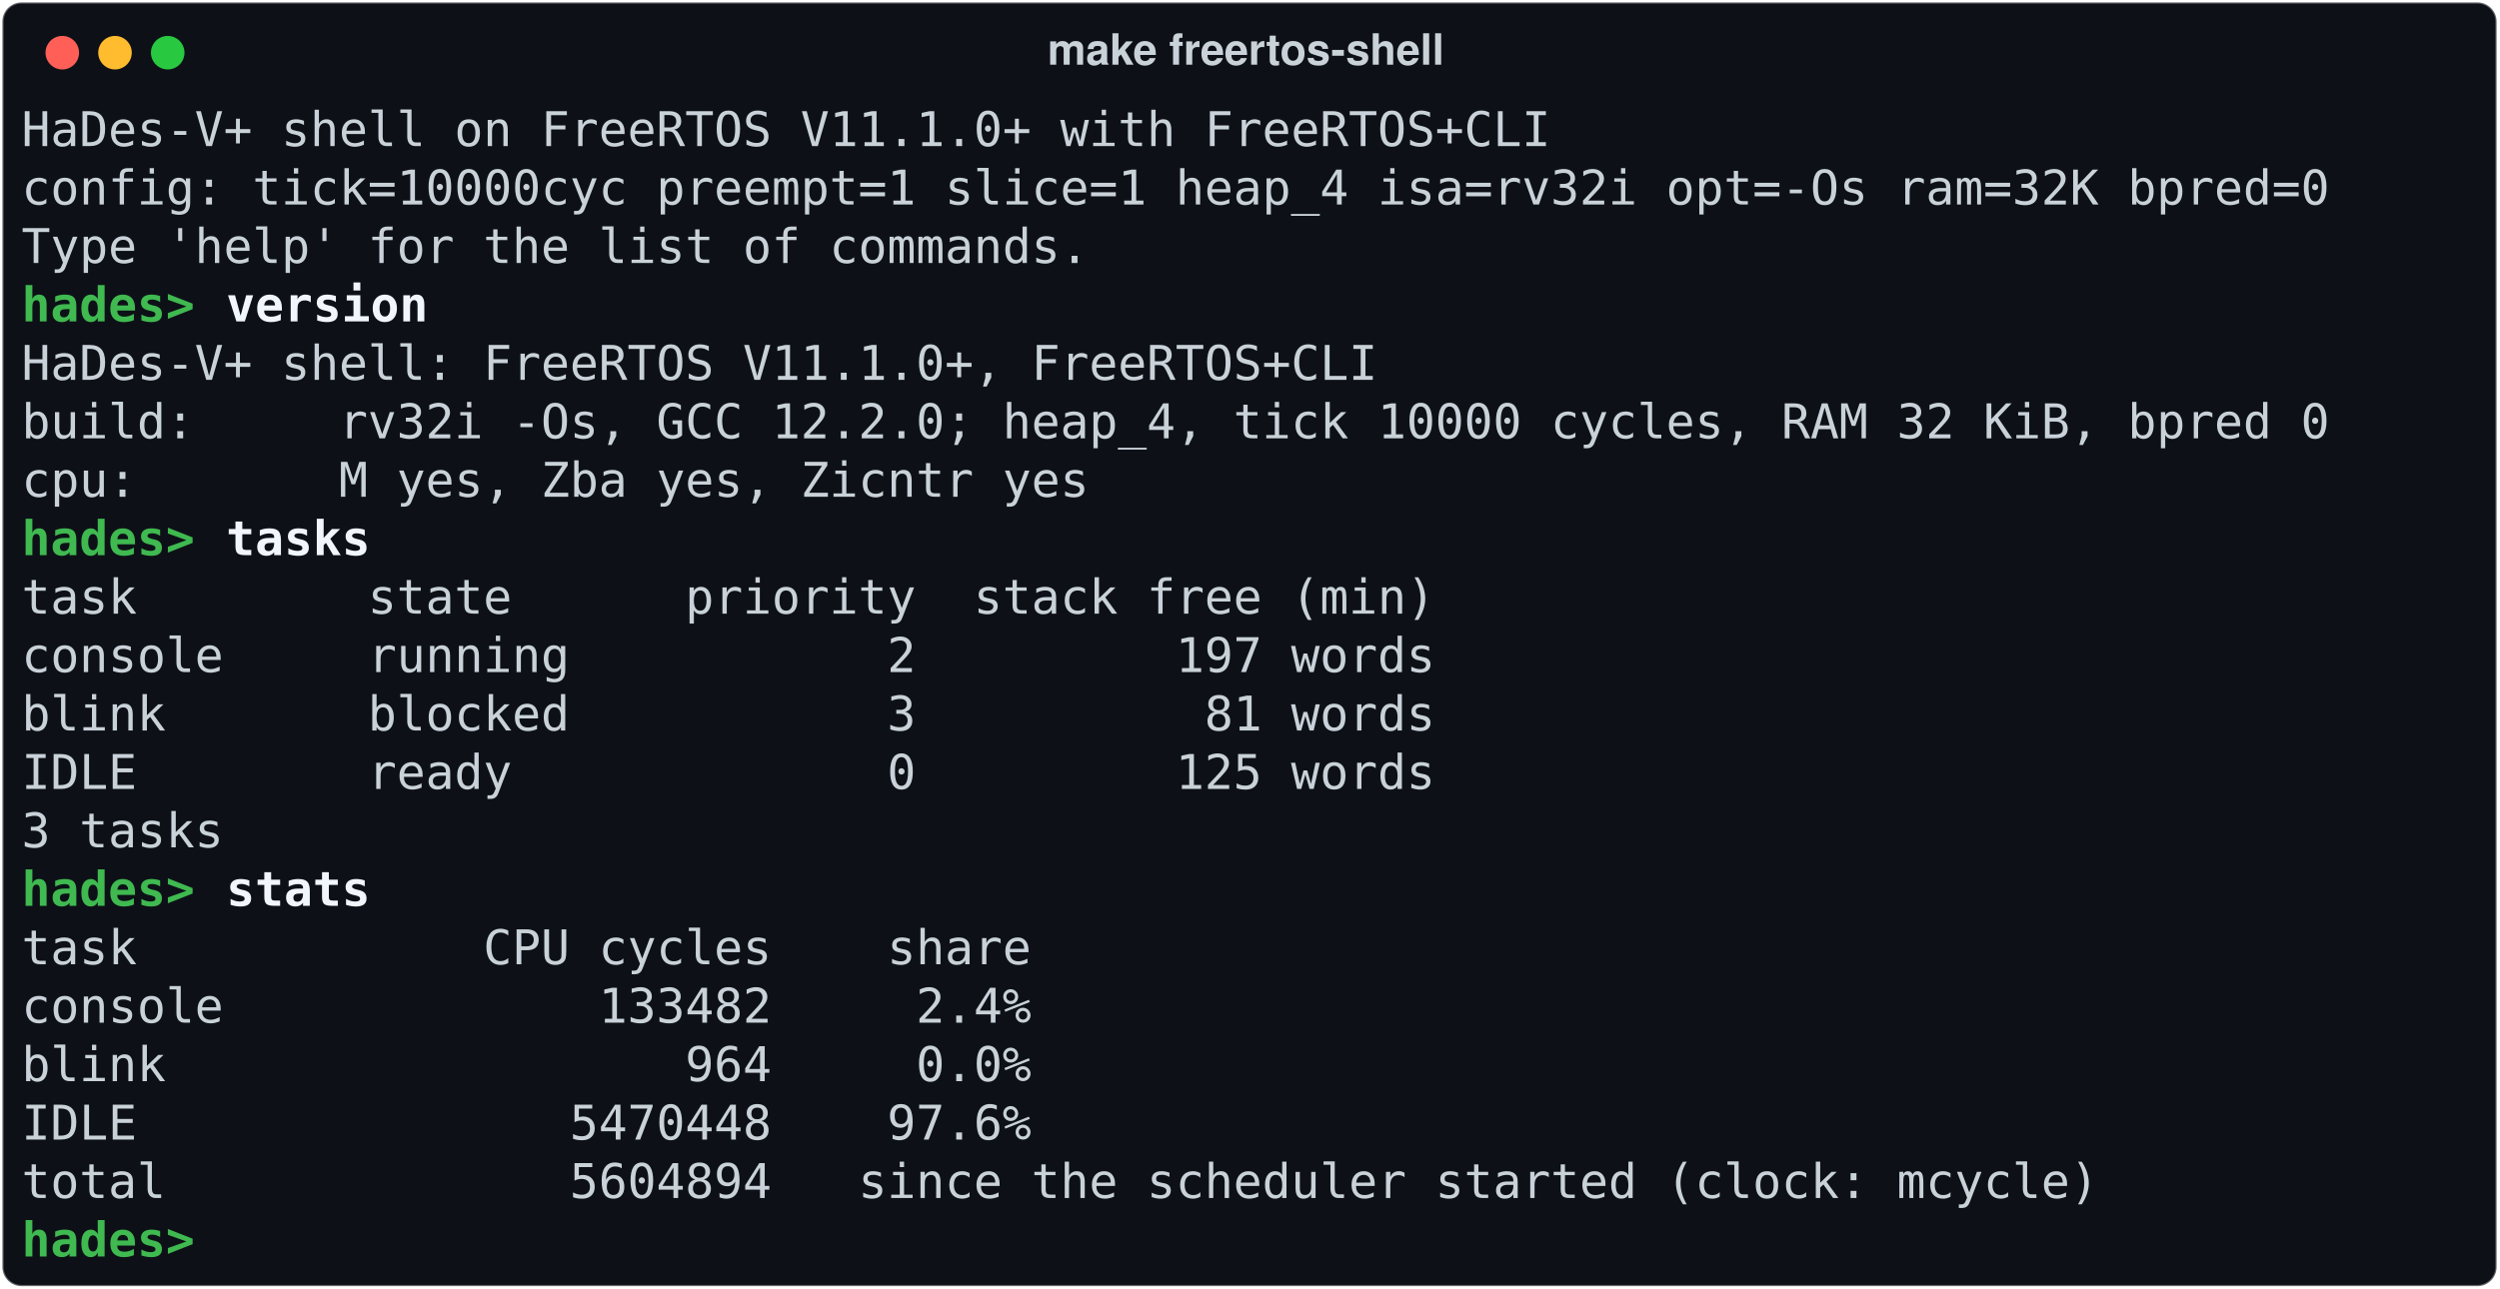
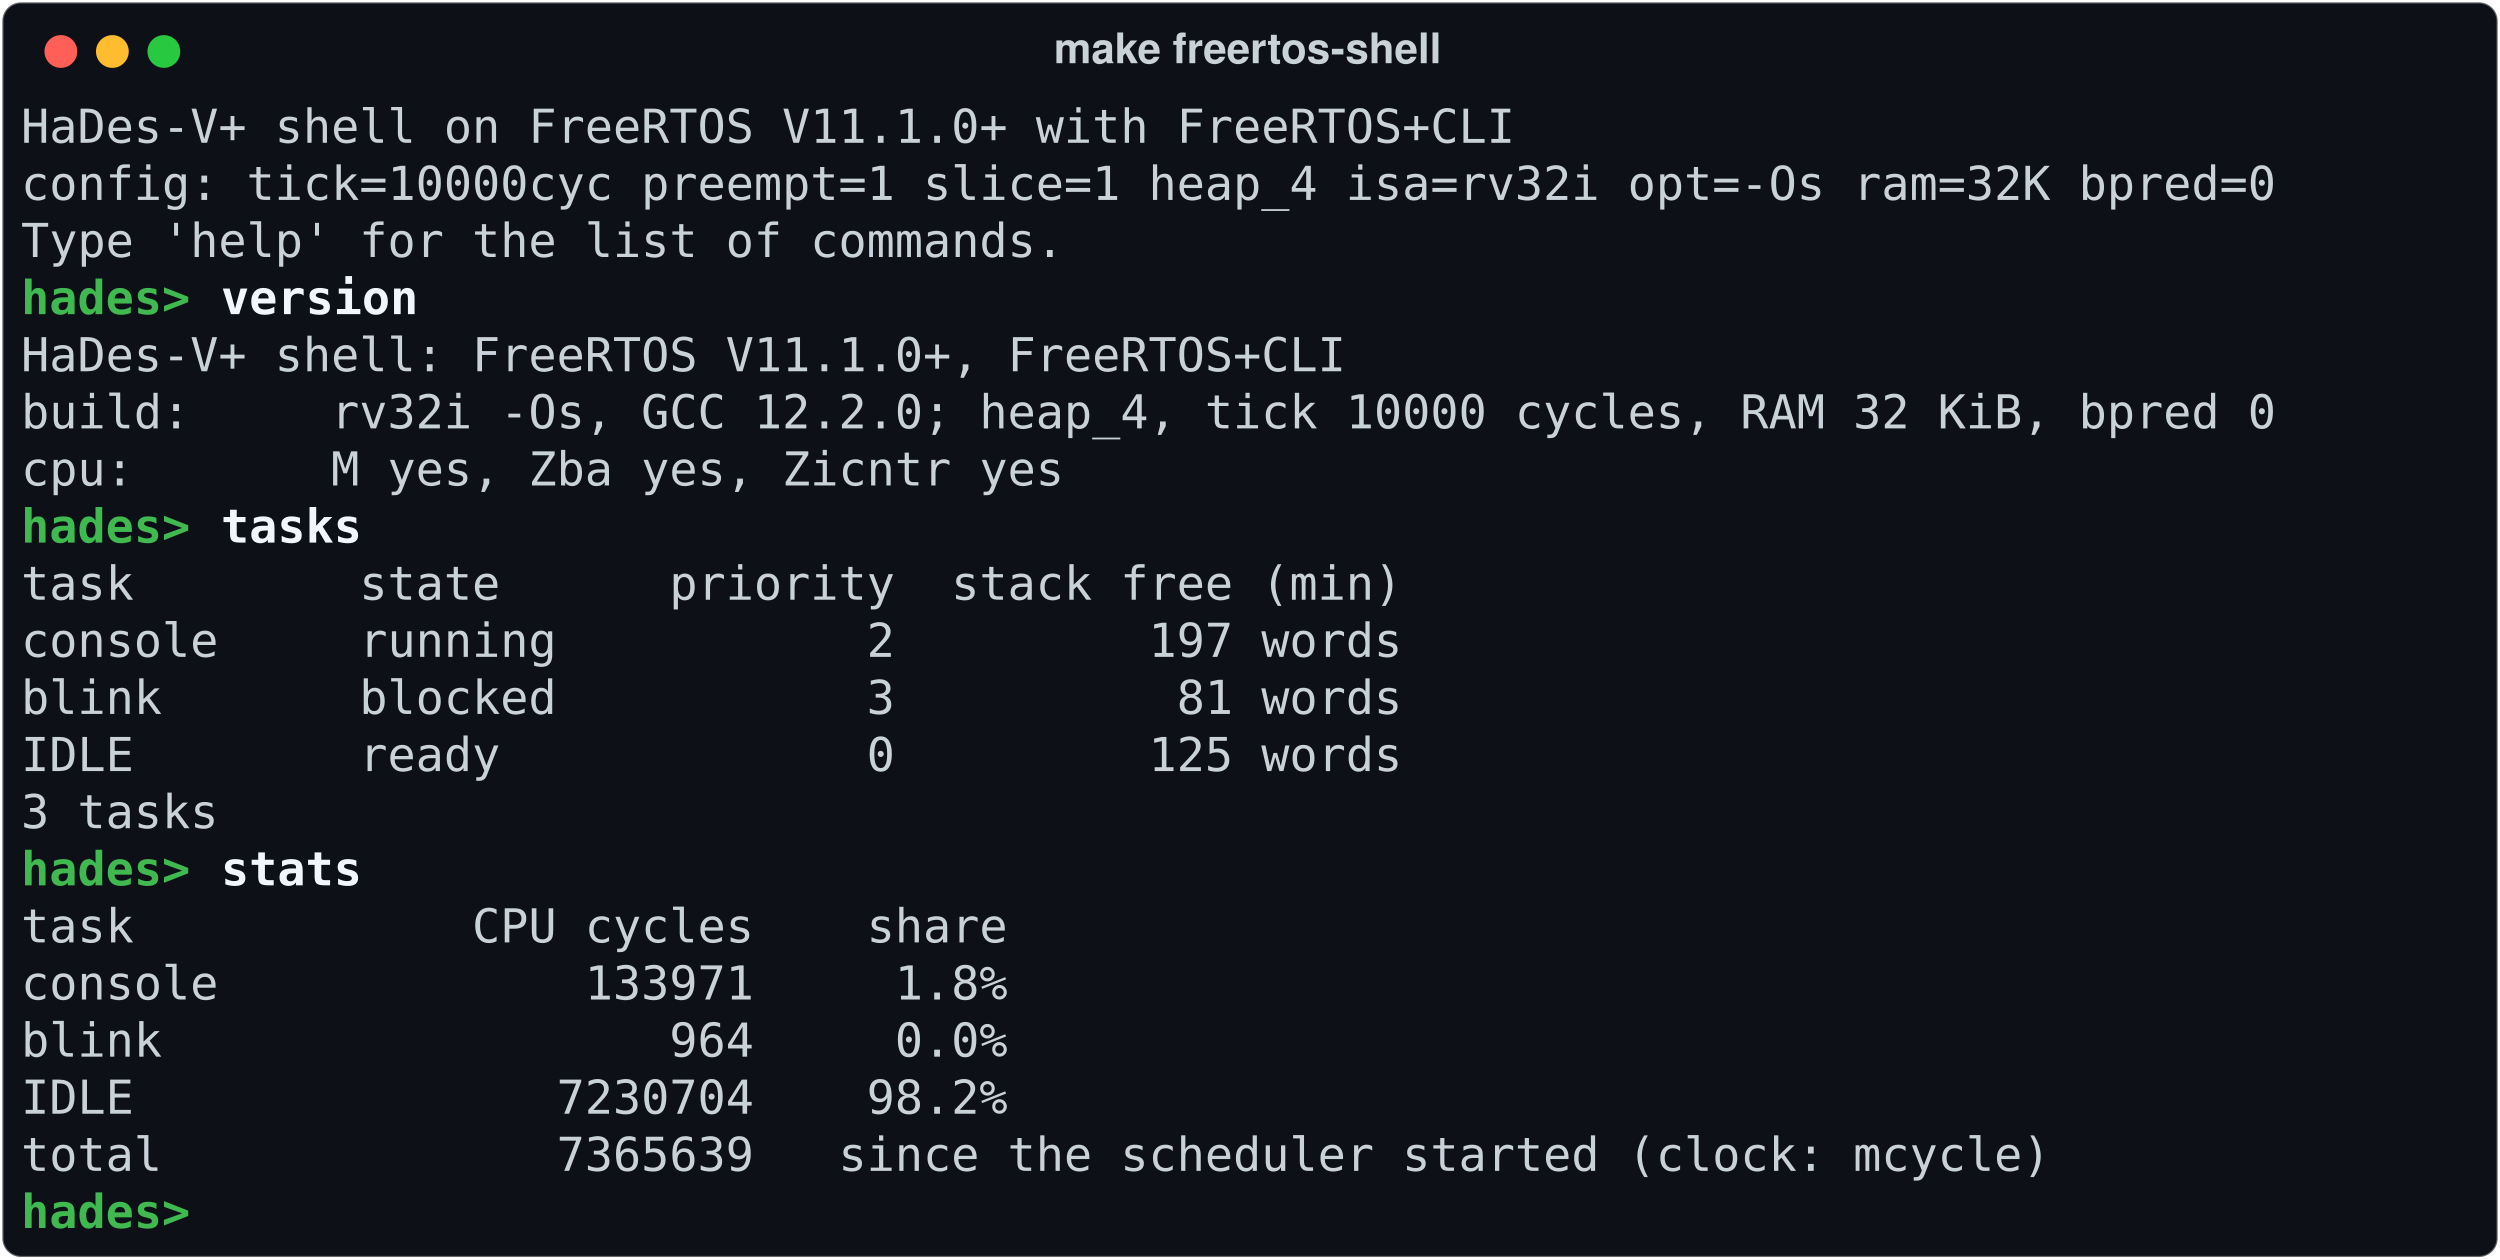
- <svg xmlns="http://www.w3.org/2000/svg" class="rich-terminal" viewBox="0 0 1043 538.0">
+ <svg xmlns="http://www.w3.org/2000/svg" class="rich-terminal" viewBox="0 0 1068 538.0">
  <style>

    .hades-shell-matrix {
        font-family: 'Fira Code', 'JetBrains Mono', 'Cascadia Mono', 'DejaVu Sans Mono', Menlo, Consolas, 'Liberation Mono', monospace;
        font-size: 20px;
        line-height: 24.4px;
        font-variant-east-asian: full-width;
    }

    .hades-shell-title {
        font-size: 18px;
        font-weight: bold;
        font-family: -apple-system, 'Segoe UI', Helvetica, Arial, sans-serif;
    }

    .hades-shell-r1 { fill: #c9d1d9 }
.hades-shell-r2 { fill: #3fb950;font-weight: bold }
.hades-shell-r3 { fill: #f0f6fc;font-weight: bold }
    </style>
  <defs>
    <clipPath id="hades-shell-clip-terminal">
-       <rect x="0" y="0" width="1023.8" height="487.0" />
+       <rect x="0" y="0" width="1048.2" height="487.0" />
    </clipPath>
    <clipPath id="hades-shell-line-0">
-       <rect x="0" y="1.5" width="1024.8" height="24.65" />
+       <rect x="0" y="1.5" width="1049.2" height="24.65" />
    </clipPath>
    <clipPath id="hades-shell-line-1">
-       <rect x="0" y="25.9" width="1024.8" height="24.65" />
+       <rect x="0" y="25.9" width="1049.2" height="24.65" />
    </clipPath>
    <clipPath id="hades-shell-line-2">
-       <rect x="0" y="50.3" width="1024.8" height="24.65" />
+       <rect x="0" y="50.3" width="1049.2" height="24.65" />
    </clipPath>
    <clipPath id="hades-shell-line-3">
-       <rect x="0" y="74.7" width="1024.8" height="24.65" />
+       <rect x="0" y="74.7" width="1049.2" height="24.65" />
    </clipPath>
    <clipPath id="hades-shell-line-4">
-       <rect x="0" y="99.1" width="1024.8" height="24.65" />
+       <rect x="0" y="99.1" width="1049.2" height="24.65" />
    </clipPath>
    <clipPath id="hades-shell-line-5">
-       <rect x="0" y="123.5" width="1024.8" height="24.65" />
+       <rect x="0" y="123.5" width="1049.2" height="24.65" />
    </clipPath>
    <clipPath id="hades-shell-line-6">
-       <rect x="0" y="147.9" width="1024.8" height="24.65" />
+       <rect x="0" y="147.9" width="1049.2" height="24.65" />
    </clipPath>
    <clipPath id="hades-shell-line-7">
-       <rect x="0" y="172.3" width="1024.8" height="24.65" />
+       <rect x="0" y="172.3" width="1049.2" height="24.65" />
    </clipPath>
    <clipPath id="hades-shell-line-8">
-       <rect x="0" y="196.7" width="1024.8" height="24.65" />
+       <rect x="0" y="196.7" width="1049.2" height="24.65" />
    </clipPath>
    <clipPath id="hades-shell-line-9">
-       <rect x="0" y="221.1" width="1024.8" height="24.65" />
+       <rect x="0" y="221.1" width="1049.2" height="24.65" />
    </clipPath>
    <clipPath id="hades-shell-line-10">
-       <rect x="0" y="245.5" width="1024.8" height="24.65" />
+       <rect x="0" y="245.5" width="1049.2" height="24.65" />
    </clipPath>
    <clipPath id="hades-shell-line-11">
-       <rect x="0" y="269.9" width="1024.8" height="24.65" />
+       <rect x="0" y="269.9" width="1049.2" height="24.65" />
    </clipPath>
    <clipPath id="hades-shell-line-12">
-       <rect x="0" y="294.3" width="1024.8" height="24.65" />
+       <rect x="0" y="294.3" width="1049.2" height="24.65" />
    </clipPath>
    <clipPath id="hades-shell-line-13">
-       <rect x="0" y="318.7" width="1024.8" height="24.65" />
+       <rect x="0" y="318.7" width="1049.2" height="24.65" />
    </clipPath>
    <clipPath id="hades-shell-line-14">
-       <rect x="0" y="343.1" width="1024.8" height="24.65" />
+       <rect x="0" y="343.1" width="1049.2" height="24.65" />
    </clipPath>
    <clipPath id="hades-shell-line-15">
-       <rect x="0" y="367.5" width="1024.8" height="24.65" />
+       <rect x="0" y="367.5" width="1049.2" height="24.65" />
    </clipPath>
    <clipPath id="hades-shell-line-16">
-       <rect x="0" y="391.9" width="1024.8" height="24.65" />
+       <rect x="0" y="391.9" width="1049.2" height="24.65" />
    </clipPath>
    <clipPath id="hades-shell-line-17">
-       <rect x="0" y="416.3" width="1024.8" height="24.65" />
+       <rect x="0" y="416.3" width="1049.2" height="24.65" />
    </clipPath>
    <clipPath id="hades-shell-line-18">
-       <rect x="0" y="440.7" width="1024.8" height="24.65" />
+       <rect x="0" y="440.7" width="1049.2" height="24.65" />
    </clipPath>
  </defs>
-   <rect fill="#0d1117" stroke="rgba(255,255,255,0.35)" stroke-width="1" x="1" y="1" width="1041" height="536" rx="8" />
-   <text class="hades-shell-title" fill="#c9d1d9" text-anchor="middle" x="520" y="27">make freertos-shell</text>
+   <rect fill="#0d1117" stroke="rgba(255,255,255,0.35)" stroke-width="1" x="1" y="1" width="1066" height="536" rx="8" />
+   <text class="hades-shell-title" fill="#c9d1d9" text-anchor="middle" x="533" y="27">make freertos-shell</text>
  <g transform="translate(26,22)">
    <circle cx="0" cy="0" r="7" fill="#ff5f57" />
    <circle cx="22" cy="0" r="7" fill="#febc2e" />
    <circle cx="44" cy="0" r="7" fill="#28c840" />
  </g>
  <g transform="translate(9, 41)" clip-path="url(#hades-shell-clip-terminal)">
    <g class="hades-shell-matrix">
      <text class="hades-shell-r1" x="0" y="20" textLength="646.6" clip-path="url(#hades-shell-line-0)">HaDes-V+ shell on FreeRTOS V11.1.0+ with FreeRTOS+CLI</text>
-       <text class="hades-shell-r1" x="1024.8" y="20" textLength="12.2" clip-path="url(#hades-shell-line-0)">
+       <text class="hades-shell-r1" x="1049.2" y="20" textLength="12.2" clip-path="url(#hades-shell-line-0)">
</text>
      <text class="hades-shell-r1" x="0" y="44.4" textLength="1000.4" clip-path="url(#hades-shell-line-1)">  config: tick=10000cyc preempt=1 slice=1 heap_4 isa=rv32i opt=-Os ram=32K bpred=0</text>
-       <text class="hades-shell-r1" x="1024.8" y="44.4" textLength="12.2" clip-path="url(#hades-shell-line-1)">
+       <text class="hades-shell-r1" x="1049.2" y="44.4" textLength="12.2" clip-path="url(#hades-shell-line-1)">
</text>
      <text class="hades-shell-r1" x="0" y="68.8" textLength="451.4" clip-path="url(#hades-shell-line-2)">Type 'help' for the list of commands.</text>
-       <text class="hades-shell-r1" x="1024.8" y="68.8" textLength="12.2" clip-path="url(#hades-shell-line-2)">
+       <text class="hades-shell-r1" x="1049.2" y="68.8" textLength="12.2" clip-path="url(#hades-shell-line-2)">
</text>
      <text class="hades-shell-r2" x="0" y="93.2" textLength="73.2" clip-path="url(#hades-shell-line-3)">hades&gt;</text>
      <text class="hades-shell-r3" x="85.4" y="93.2" textLength="85.4" clip-path="url(#hades-shell-line-3)">version</text>
-       <text class="hades-shell-r1" x="1024.8" y="93.2" textLength="12.2" clip-path="url(#hades-shell-line-3)">
+       <text class="hades-shell-r1" x="1049.2" y="93.2" textLength="12.2" clip-path="url(#hades-shell-line-3)">
</text>
      <text class="hades-shell-r1" x="0" y="117.6" textLength="573.4" clip-path="url(#hades-shell-line-4)">HaDes-V+ shell: FreeRTOS V11.1.0+, FreeRTOS+CLI</text>
-       <text class="hades-shell-r1" x="1024.8" y="117.6" textLength="12.2" clip-path="url(#hades-shell-line-4)">
+       <text class="hades-shell-r1" x="1049.2" y="117.6" textLength="12.2" clip-path="url(#hades-shell-line-4)">
</text>
      <text class="hades-shell-r1" x="0" y="142" textLength="976" clip-path="url(#hades-shell-line-5)">build:     rv32i -Os, GCC 12.2.0; heap_4, tick 10000 cycles, RAM 32 KiB, bpred 0</text>
-       <text class="hades-shell-r1" x="1024.8" y="142" textLength="12.2" clip-path="url(#hades-shell-line-5)">
+       <text class="hades-shell-r1" x="1049.2" y="142" textLength="12.2" clip-path="url(#hades-shell-line-5)">
</text>
      <text class="hades-shell-r1" x="0" y="166.4" textLength="451.4" clip-path="url(#hades-shell-line-6)">cpu:       M yes, Zba yes, Zicntr yes</text>
-       <text class="hades-shell-r1" x="1024.8" y="166.4" textLength="12.2" clip-path="url(#hades-shell-line-6)">
+       <text class="hades-shell-r1" x="1049.2" y="166.4" textLength="12.2" clip-path="url(#hades-shell-line-6)">
</text>
      <text class="hades-shell-r2" x="0" y="190.8" textLength="73.2" clip-path="url(#hades-shell-line-7)">hades&gt;</text>
      <text class="hades-shell-r3" x="85.4" y="190.8" textLength="61" clip-path="url(#hades-shell-line-7)">tasks</text>
-       <text class="hades-shell-r1" x="1024.8" y="190.8" textLength="12.2" clip-path="url(#hades-shell-line-7)">
+       <text class="hades-shell-r1" x="1049.2" y="190.8" textLength="12.2" clip-path="url(#hades-shell-line-7)">
</text>
      <text class="hades-shell-r1" x="0" y="215.2" textLength="597.8" clip-path="url(#hades-shell-line-8)">task        state      priority  stack free (min)</text>
-       <text class="hades-shell-r1" x="1024.8" y="215.2" textLength="12.2" clip-path="url(#hades-shell-line-8)">
+       <text class="hades-shell-r1" x="1049.2" y="215.2" textLength="12.2" clip-path="url(#hades-shell-line-8)">
</text>
      <text class="hades-shell-r1" x="0" y="239.6" textLength="597.8" clip-path="url(#hades-shell-line-9)">console     running           2         197 words</text>
-       <text class="hades-shell-r1" x="1024.8" y="239.6" textLength="12.2" clip-path="url(#hades-shell-line-9)">
+       <text class="hades-shell-r1" x="1049.2" y="239.6" textLength="12.2" clip-path="url(#hades-shell-line-9)">
</text>
      <text class="hades-shell-r1" x="0" y="264" textLength="597.8" clip-path="url(#hades-shell-line-10)">blink       blocked           3          81 words</text>
-       <text class="hades-shell-r1" x="1024.8" y="264" textLength="12.2" clip-path="url(#hades-shell-line-10)">
+       <text class="hades-shell-r1" x="1049.2" y="264" textLength="12.2" clip-path="url(#hades-shell-line-10)">
</text>
      <text class="hades-shell-r1" x="0" y="288.4" textLength="597.8" clip-path="url(#hades-shell-line-11)">IDLE        ready             0         125 words</text>
-       <text class="hades-shell-r1" x="1024.8" y="288.4" textLength="12.2" clip-path="url(#hades-shell-line-11)">
+       <text class="hades-shell-r1" x="1049.2" y="288.4" textLength="12.2" clip-path="url(#hades-shell-line-11)">
</text>
      <text class="hades-shell-r1" x="0" y="312.8" textLength="85.4" clip-path="url(#hades-shell-line-12)">3 tasks</text>
-       <text class="hades-shell-r1" x="1024.8" y="312.8" textLength="12.2" clip-path="url(#hades-shell-line-12)">
+       <text class="hades-shell-r1" x="1049.2" y="312.8" textLength="12.2" clip-path="url(#hades-shell-line-12)">
</text>
      <text class="hades-shell-r2" x="0" y="337.2" textLength="73.2" clip-path="url(#hades-shell-line-13)">hades&gt;</text>
      <text class="hades-shell-r3" x="85.4" y="337.2" textLength="61" clip-path="url(#hades-shell-line-13)">stats</text>
-       <text class="hades-shell-r1" x="1024.8" y="337.2" textLength="12.2" clip-path="url(#hades-shell-line-13)">
+       <text class="hades-shell-r1" x="1049.2" y="337.2" textLength="12.2" clip-path="url(#hades-shell-line-13)">
</text>
      <text class="hades-shell-r1" x="0" y="361.6" textLength="427" clip-path="url(#hades-shell-line-14)">task            CPU cycles    share</text>
-       <text class="hades-shell-r1" x="1024.8" y="361.6" textLength="12.2" clip-path="url(#hades-shell-line-14)">
+       <text class="hades-shell-r1" x="1049.2" y="361.6" textLength="12.2" clip-path="url(#hades-shell-line-14)">
</text>
-       <text class="hades-shell-r1" x="0" y="386" textLength="427" clip-path="url(#hades-shell-line-15)">console             133482     2.4%</text>
-       <text class="hades-shell-r1" x="1024.8" y="386" textLength="12.2" clip-path="url(#hades-shell-line-15)">
+       <text class="hades-shell-r1" x="0" y="386" textLength="427" clip-path="url(#hades-shell-line-15)">console             133971     1.8%</text>
+       <text class="hades-shell-r1" x="1049.2" y="386" textLength="12.2" clip-path="url(#hades-shell-line-15)">
</text>
      <text class="hades-shell-r1" x="0" y="410.4" textLength="427" clip-path="url(#hades-shell-line-16)">blink                  964     0.0%</text>
-       <text class="hades-shell-r1" x="1024.8" y="410.4" textLength="12.2" clip-path="url(#hades-shell-line-16)">
+       <text class="hades-shell-r1" x="1049.2" y="410.4" textLength="12.2" clip-path="url(#hades-shell-line-16)">
</text>
-       <text class="hades-shell-r1" x="0" y="434.8" textLength="427" clip-path="url(#hades-shell-line-17)">IDLE               5470448    97.6%</text>
-       <text class="hades-shell-r1" x="1024.8" y="434.8" textLength="12.2" clip-path="url(#hades-shell-line-17)">
+       <text class="hades-shell-r1" x="0" y="434.8" textLength="427" clip-path="url(#hades-shell-line-17)">IDLE               7230704    98.2%</text>
+       <text class="hades-shell-r1" x="1049.2" y="434.8" textLength="12.2" clip-path="url(#hades-shell-line-17)">
</text>
-       <text class="hades-shell-r1" x="0" y="459.2" textLength="878.4" clip-path="url(#hades-shell-line-18)">total              5604894   since the scheduler started (clock: mcycle)</text>
-       <text class="hades-shell-r1" x="1024.8" y="459.2" textLength="12.2" clip-path="url(#hades-shell-line-18)">
+       <text class="hades-shell-r1" x="0" y="459.2" textLength="878.4" clip-path="url(#hades-shell-line-18)">total              7365639   since the scheduler started (clock: mcycle)</text>
+       <text class="hades-shell-r1" x="1049.2" y="459.2" textLength="12.2" clip-path="url(#hades-shell-line-18)">
</text>
      <text class="hades-shell-r2" x="0" y="483.6" textLength="73.2" clip-path="url(#hades-shell-line-19)">hades&gt;</text>
-       <text class="hades-shell-r1" x="1024.8" y="483.6" textLength="12.2" clip-path="url(#hades-shell-line-19)">
+       <text class="hades-shell-r1" x="1049.2" y="483.6" textLength="12.2" clip-path="url(#hades-shell-line-19)">
</text>
    </g>
  </g>
</svg>
